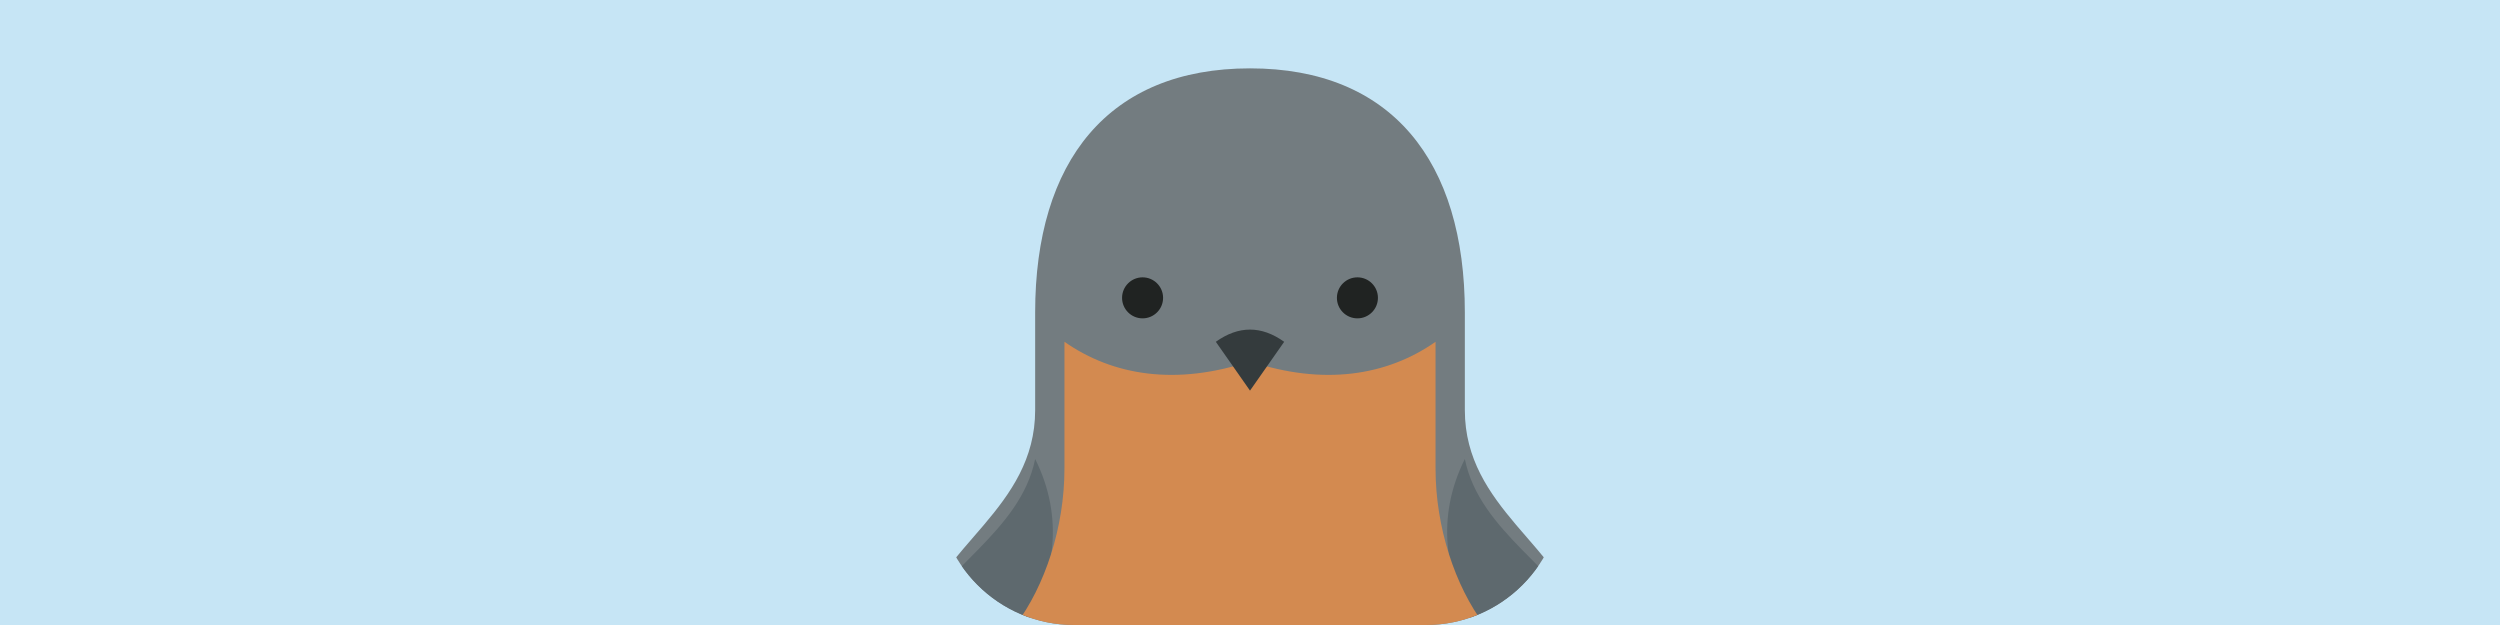
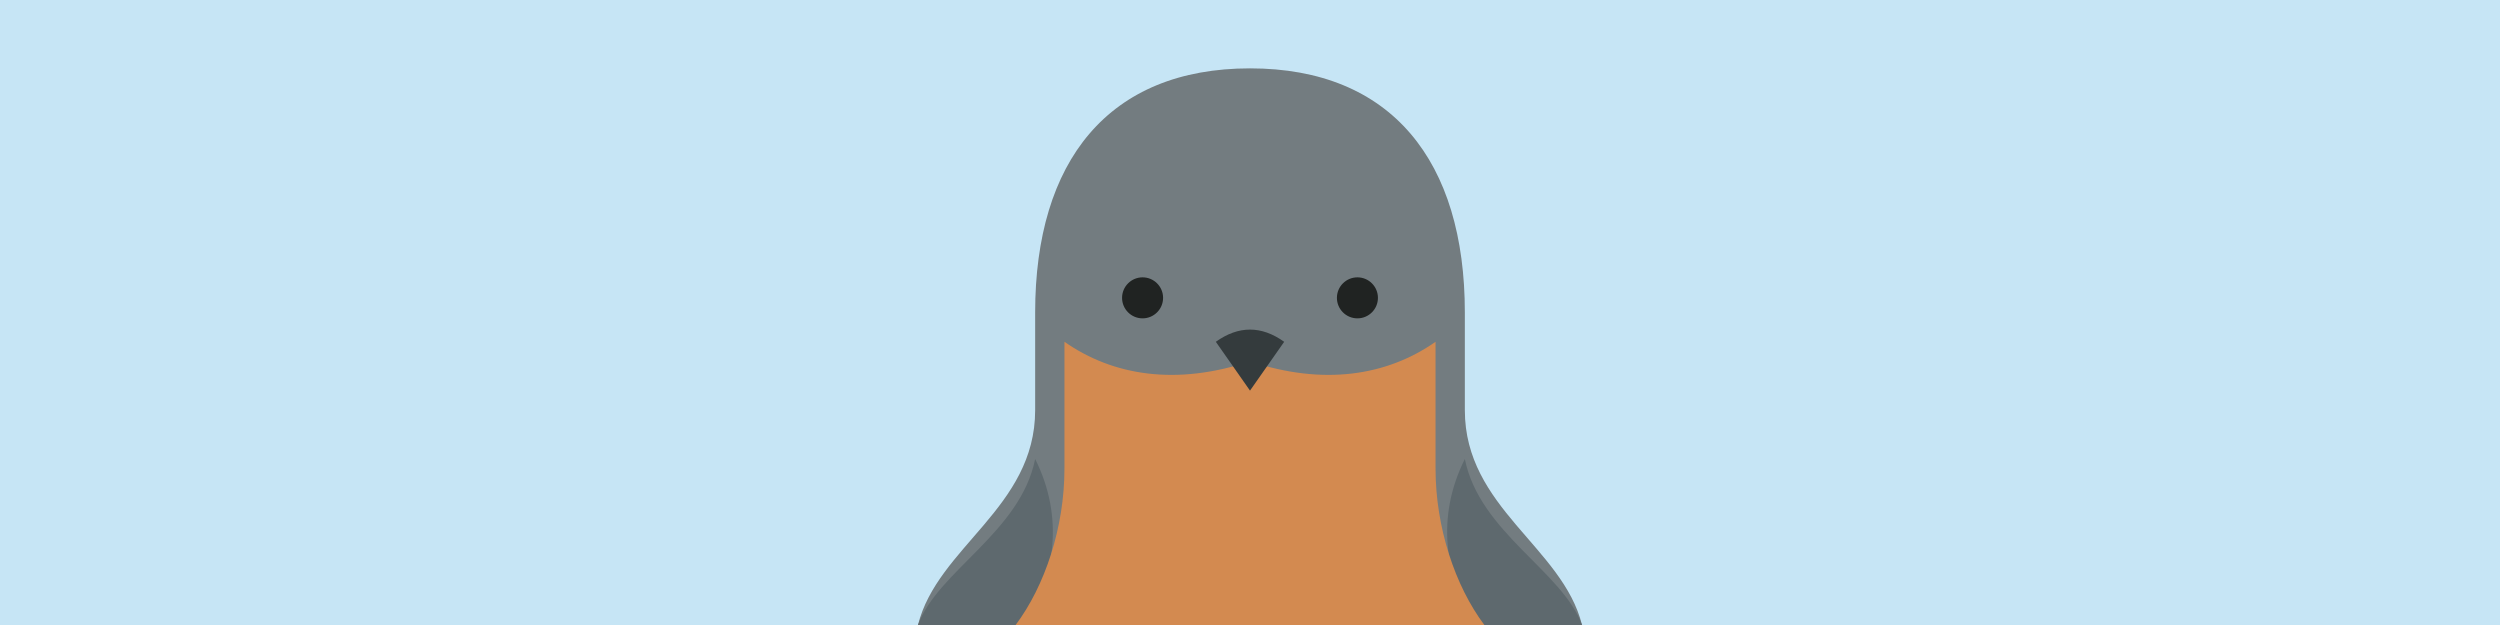
<svg xmlns="http://www.w3.org/2000/svg" width="1024" height="256" viewBox="0 0 512 128">
+   <style>
+     @media (prefers-reduced-motion: no-preference) {
+       .wren { transform-origin: 64px 64px; animation: arrive 1.9s cubic-bezier(.22,.8,.2,1) both; }
+       .left-wing { transform-origin: 20px 94px; animation: flap-left 1.35s ease-in-out both; }
+       .right-wing { transform-origin: 108px 94px; animation: flap-right 1.35s ease-in-out both; }
+     }
+     @keyframes arrive {
+       0% { transform: translate(-360px,40px) rotate(-10deg) scale(.85); }
+       60% { transform: translate(12px,-4px) rotate(4deg); }
+       80% { transform: translate(-3px,2px) rotate(-1deg); }
+       100% { transform: none; }
+     }
+     @keyframes flap-left {
+       0%,30%,60% { transform: rotate(42deg); }
+       15%,45%,80%,100% { transform: none; }
+     }
+     @keyframes flap-right {
+       0%,30%,60% { transform: rotate(-42deg); }
+       15%,45%,80%,100% { transform: none; }
+     }
+   </style>
  <rect width="512" height="128" fill="#c6e5f5" />
-   <defs>
-     <clipPath id="gray-crown">
-       <rect width="128" height="128" rx="28" />
-     </clipPath>
-   </defs>
  <g transform="translate(192)">
-     <g clip-path="url(#gray-crown)">
-       <rect width="128" height="128" fill="#c6e5f5" />
-       <path d="M20 64C20 33 35 14 64 14s44 19 44 50v20c0 20 20 28 24 44H-4c4-16 24-24 24-44Z" fill="#737c80" />
-       <path d="M20 94C17 109 0 117-4 128h22c6-10 8-22 2-34Zm88 0c3 15 20 23 24 34h-22c-6-10-8-22-2-34Z" fill="#5e696e" />
-       <path d="M26 70c10 7 23 9 38 4 15 5 28 3 38-4v26c0 12 4 24 10 32H16c6-8 10-20 10-32Z" fill="#d38a50" />
+     <g class="wren">
+       <path d="M20 64C20 33 35 14 64 14s44 19 44 50v20c0 20 20 28 24 44v72H-4v-72c4-16 24-24 24-44Z" fill="#737c80" />
+       <path class="left-wing" d="M20 94C17 109 0 117-4 128h22c6-10 8-22 2-34Z" fill="#5e696e" />
+       <path class="right-wing" d="M108 94c3 15 20 23 24 34h-22c-6-10-8-22-2-34Z" fill="#5e696e" />
+       <path d="M26 70c10 7 23 9 38 4 15 5 28 3 38-4v26c0 12 4 24 10 32v72H16v-72c6-8 10-20 10-32Z" fill="#d38a50" />
      <circle cx="42" cy="61" r="4.2" fill="#202322" />
      <circle cx="86" cy="61" r="4.2" fill="#202322" />
      <path d="M57 70q7-5 14 0l-7 10Z" fill="#343b3d" />
    </g>
  </g>
</svg>
